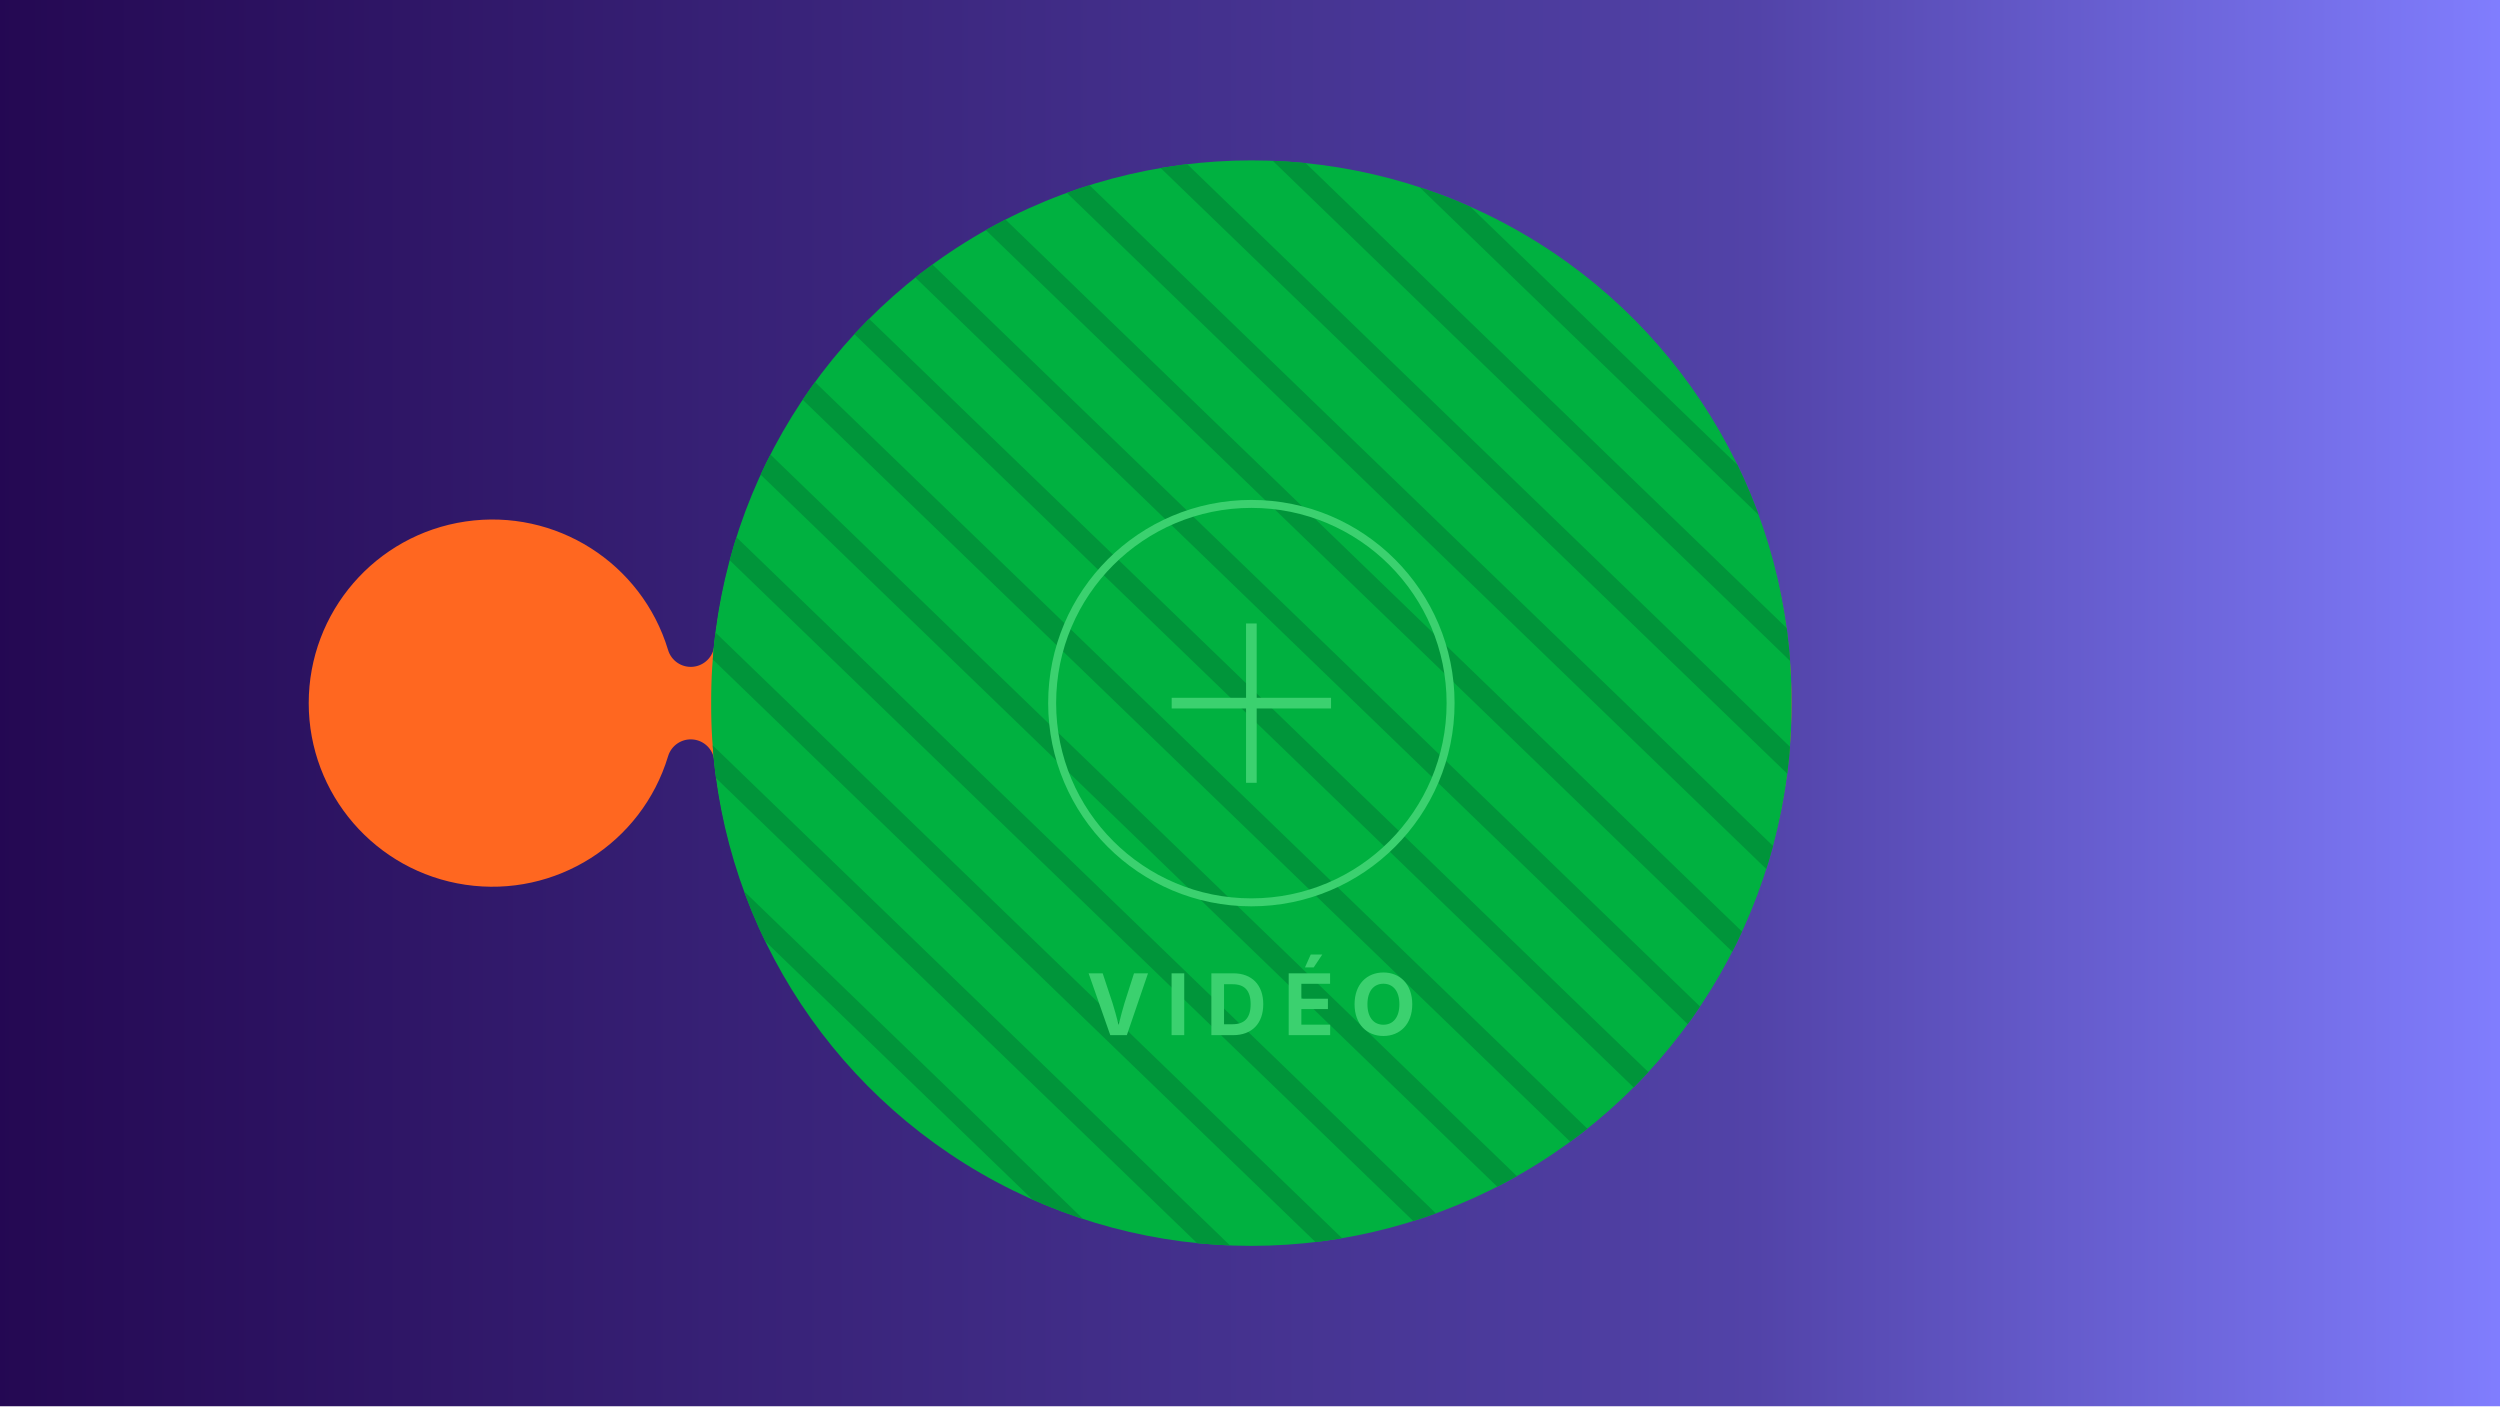
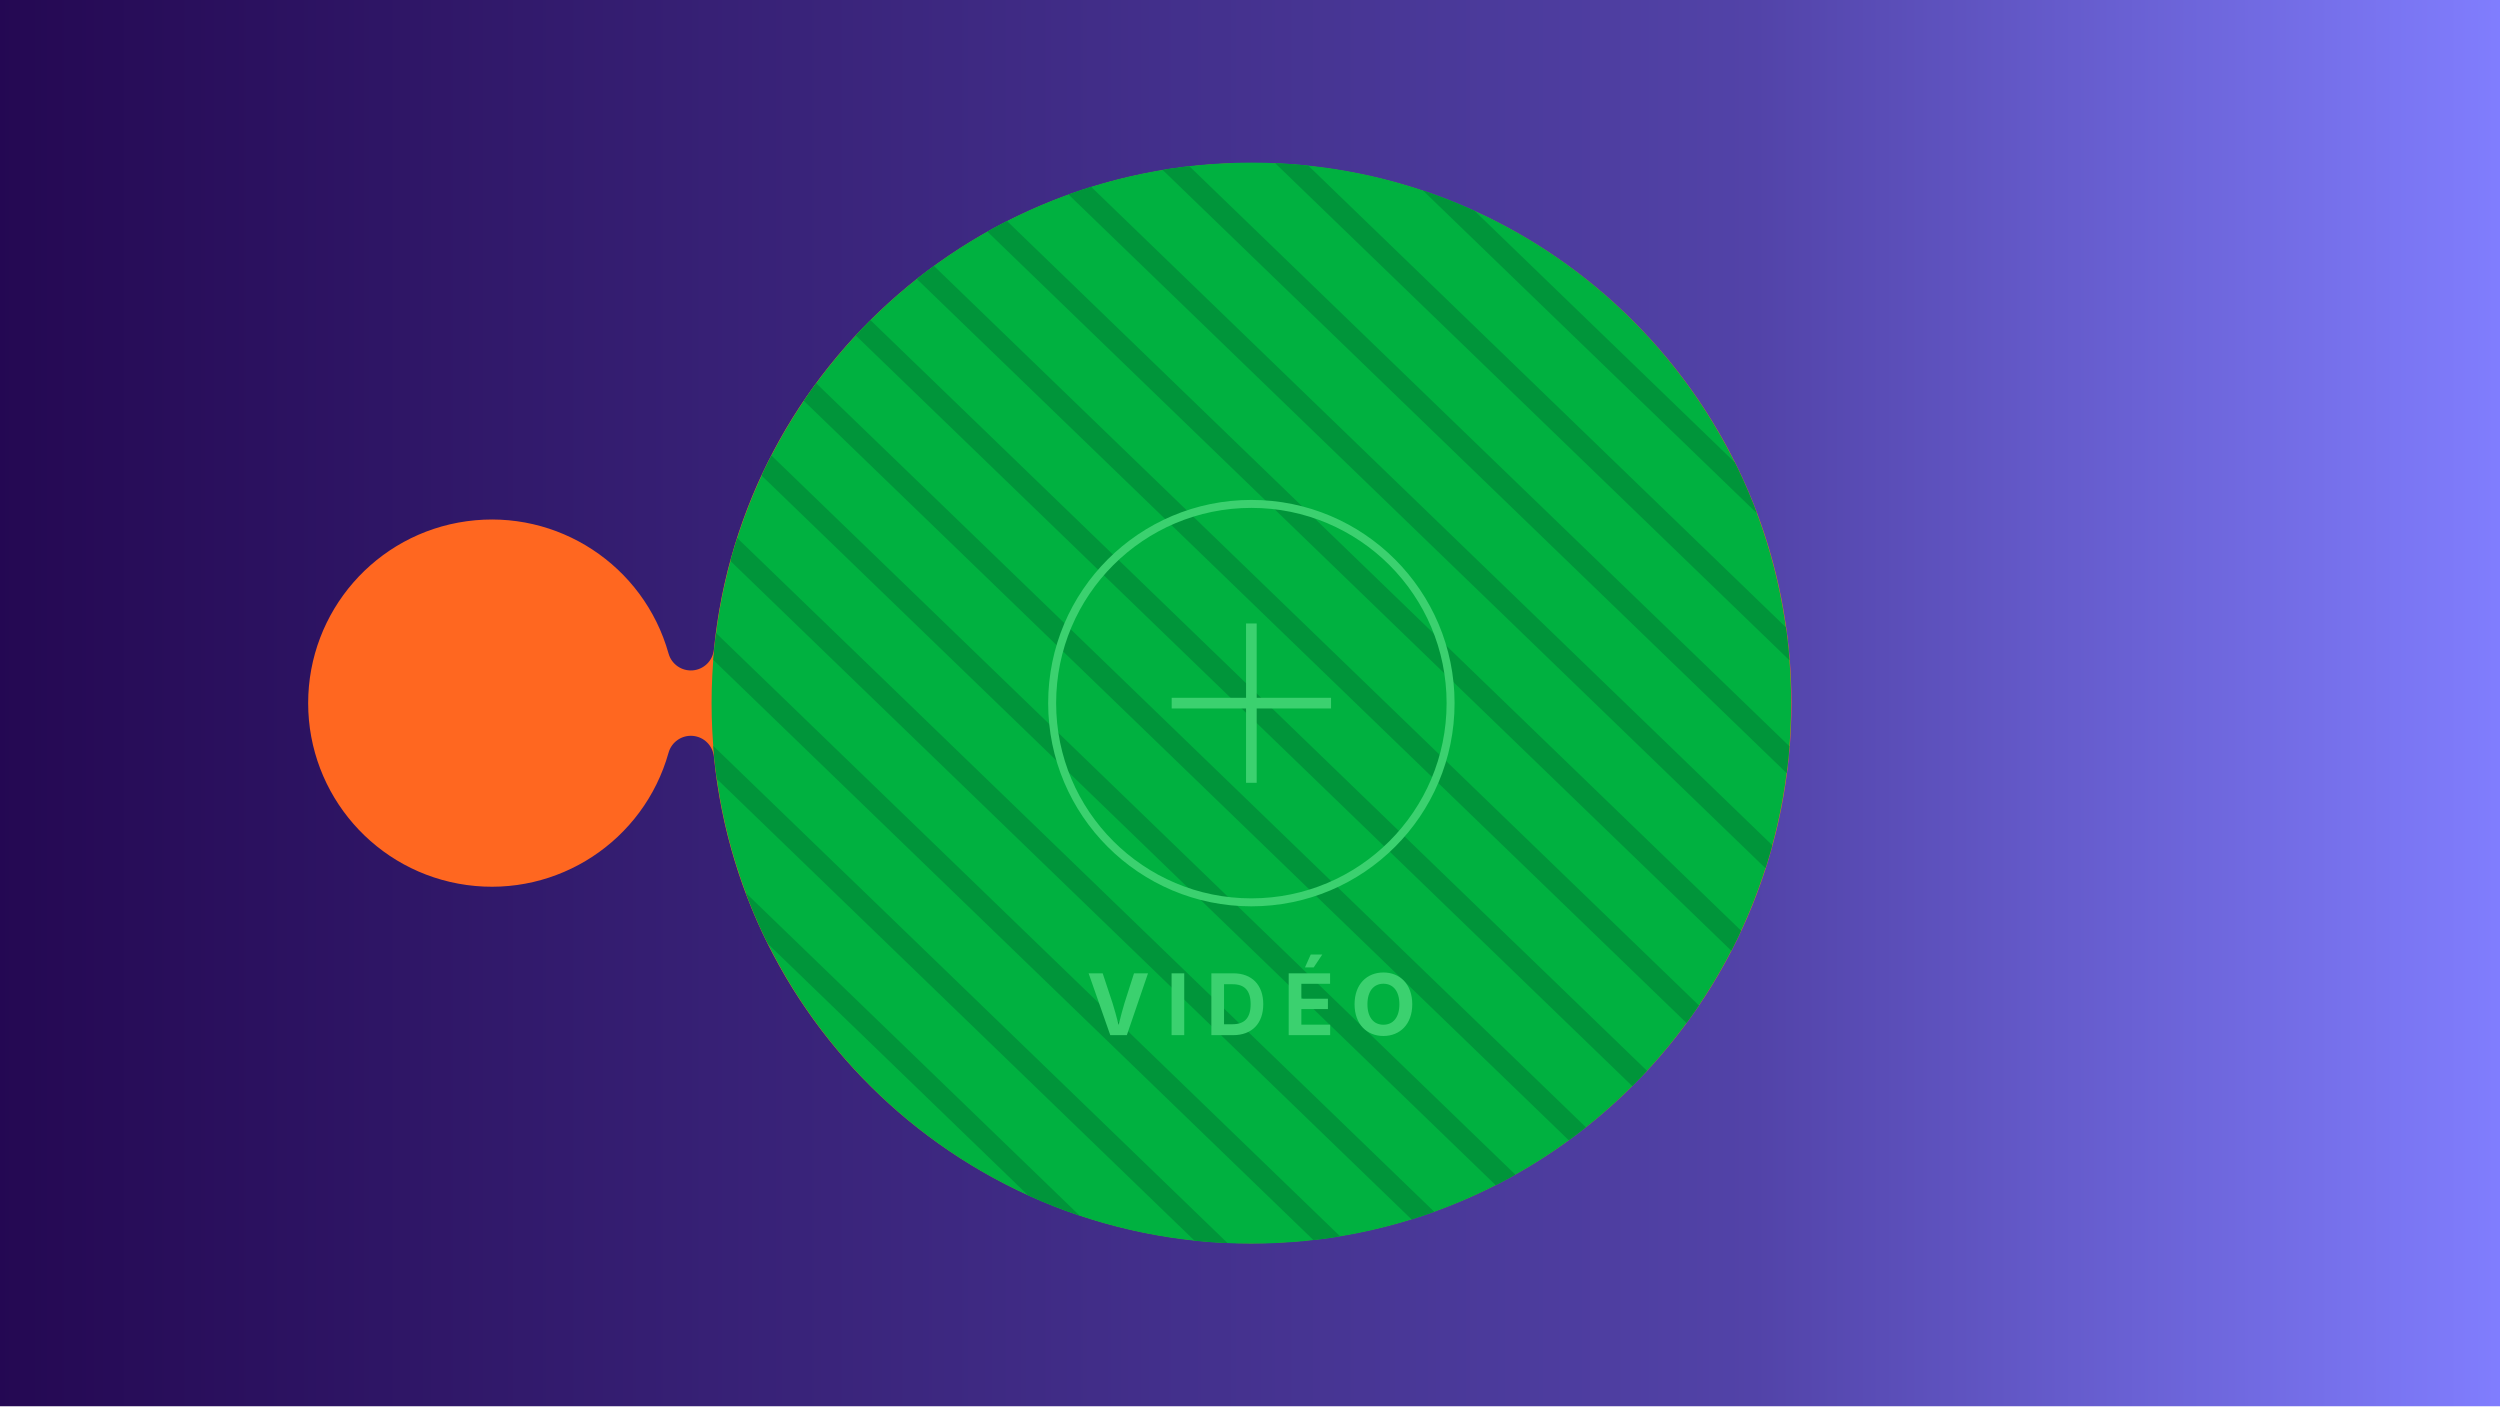
<svg xmlns="http://www.w3.org/2000/svg" viewBox="0 0 1920 1080" width="1920" height="1080">
  <defs>
    <linearGradient id="sfeerGrad" x1="0" y1="0" x2="1" y2="0">
      <stop offset="0" stop-color="#240852" />
      <stop offset="0.7" stop-color="#5243A8" />
      <stop offset="1" stop-color="#817EFF" />
    </linearGradient>
    <linearGradient id="sfeerGradU" gradientUnits="userSpaceOnUse" x1="0" y1="0" x2="1920" y2="0">
      <stop offset="0" stop-color="#240852" />
      <stop offset="0.7" stop-color="#5243A8" />
      <stop offset="1" stop-color="#817EFF" />
    </linearGradient>
  </defs>
  <rect id="fond" width="1920" height="1080" fill="url(#sfeerGrad)" />
-   <path id="point-fenetre" d="M513.09 499.22A18.18 18.18 0 0 0 548.58 495.89A414.82 414.82 0 1 1 548.58 584.11A18.18 18.18 0 0 0 513.09 580.78A141.01 141.01 0 1 1 513.09 499.22Z" fill="#FF6720" />
+   <path id="point-fenetre" d="M513.46 501.96A17.78 17.78 0 0 0 548.26 498.93A414.82 414.82 0 1 1 548.26 581.07A17.78 17.78 0 0 0 513.46 578.04A141.01 141.01 0 1 1 513.46 501.96Z" fill="#FF6720" />
  <g transform="translate(961.05 540) scale(1) translate(-960 -540)">
    <clipPath id="fenetre-kg31">
-       <path d="M545.14 540a414.86 414.79 0 1 0 829.71 0a414.86 414.79 0 1 0 -829.71 0Z" />
+       <path d="M545.45 540a414.55 415.1 0 1 0 829.1 0a414.55 415.1 0 1 0 -829.1 0Z" />
    </clipPath>
    <g id="fenetre" clip-path="url(#fenetre-kg31)">
      <g id="kg31-plaque">
        <rect width="1920" height="1080" fill="#00B140" />
        <g transform="translate(960.0 540.0) scale(1.02) translate(-960.0 -540.0)">
          <path d="M-1260 -40L-60 1120 M-1170 -40L30 1120 M-1080 -40L120 1120 M-990 -40L210 1120 M-900 -40L300 1120 M-810 -40L390 1120 M-720 -40L480 1120 M-630 -40L570 1120 M-540 -40L660 1120 M-450 -40L750 1120 M-360 -40L840 1120 M-270 -40L930 1120 M-180 -40L1020 1120 M-90 -40L1110 1120 M0 -40L1200 1120 M90 -40L1290 1120 M180 -40L1380 1120 M270 -40L1470 1120 M360 -40L1560 1120 M450 -40L1650 1120 M540 -40L1740 1120 M630 -40L1830 1120 M720 -40L1920 1120 M810 -40L2010 1120 M900 -40L2100 1120 M990 -40L2190 1120 M1080 -40L2280 1120 M1170 -40L2370 1120 M1260 -40L2460 1120 M1350 -40L2550 1120 M1440 -40L2640 1120 M1530 -40L2730 1120 M1620 -40L2820 1120 M1710 -40L2910 1120 M1800 -40L3000 1120 M1890 -40L3090 1120 M1980 -40L3180 1120 M2070 -40L3270 1120 M2160 -40L3360 1120 M2250 -40L3450 1120 M2340 -40L3540 1120 M2430 -40L3630 1120 M2520 -40L3720 1120 M2610 -40L3810 1120 M2700 -40L3900 1120 M2790 -40L3990 1120 M2880 -40L4080 1120 M2970 -40L4170 1120 M3060 -40L4260 1120 M3150 -40L4350 1120" stroke="#00953A" stroke-width="16" fill="none" />
          <rect x="192.0" y="108.0" width="1536.0" height="864.0" fill="none" stroke="#3BD16F" stroke-width="6" stroke-dasharray="30 20" />
          <path d="M900.0 540.0H1020.0M960.0 480.0V600.0" stroke="#3BD16F" stroke-width="8" />
          <circle cx="960.0" cy="540.0" r="150" fill="none" stroke="#3BD16F" stroke-width="6" />
          <text x="960.0" y="790.0" font-family="Inter, Arial, sans-serif" font-size="64" font-weight="700" fill="#3BD16F" text-anchor="middle" letter-spacing="12">VIDÉO</text>
        </g>
      </g>
    </g>
  </g>
-   <path id="fenetre-repere" d="M546.19 540a414.86 414.79 0 1 0 829.71 0a414.86 414.79 0 1 0 -829.71 0Z" fill="none" />
+   <path id="fenetre-repere" d="M546.5 540a414.55 415.1 0 1 0 829.1 0a414.55 415.1 0 1 0 -829.1 0Z" fill="none" />
</svg>
